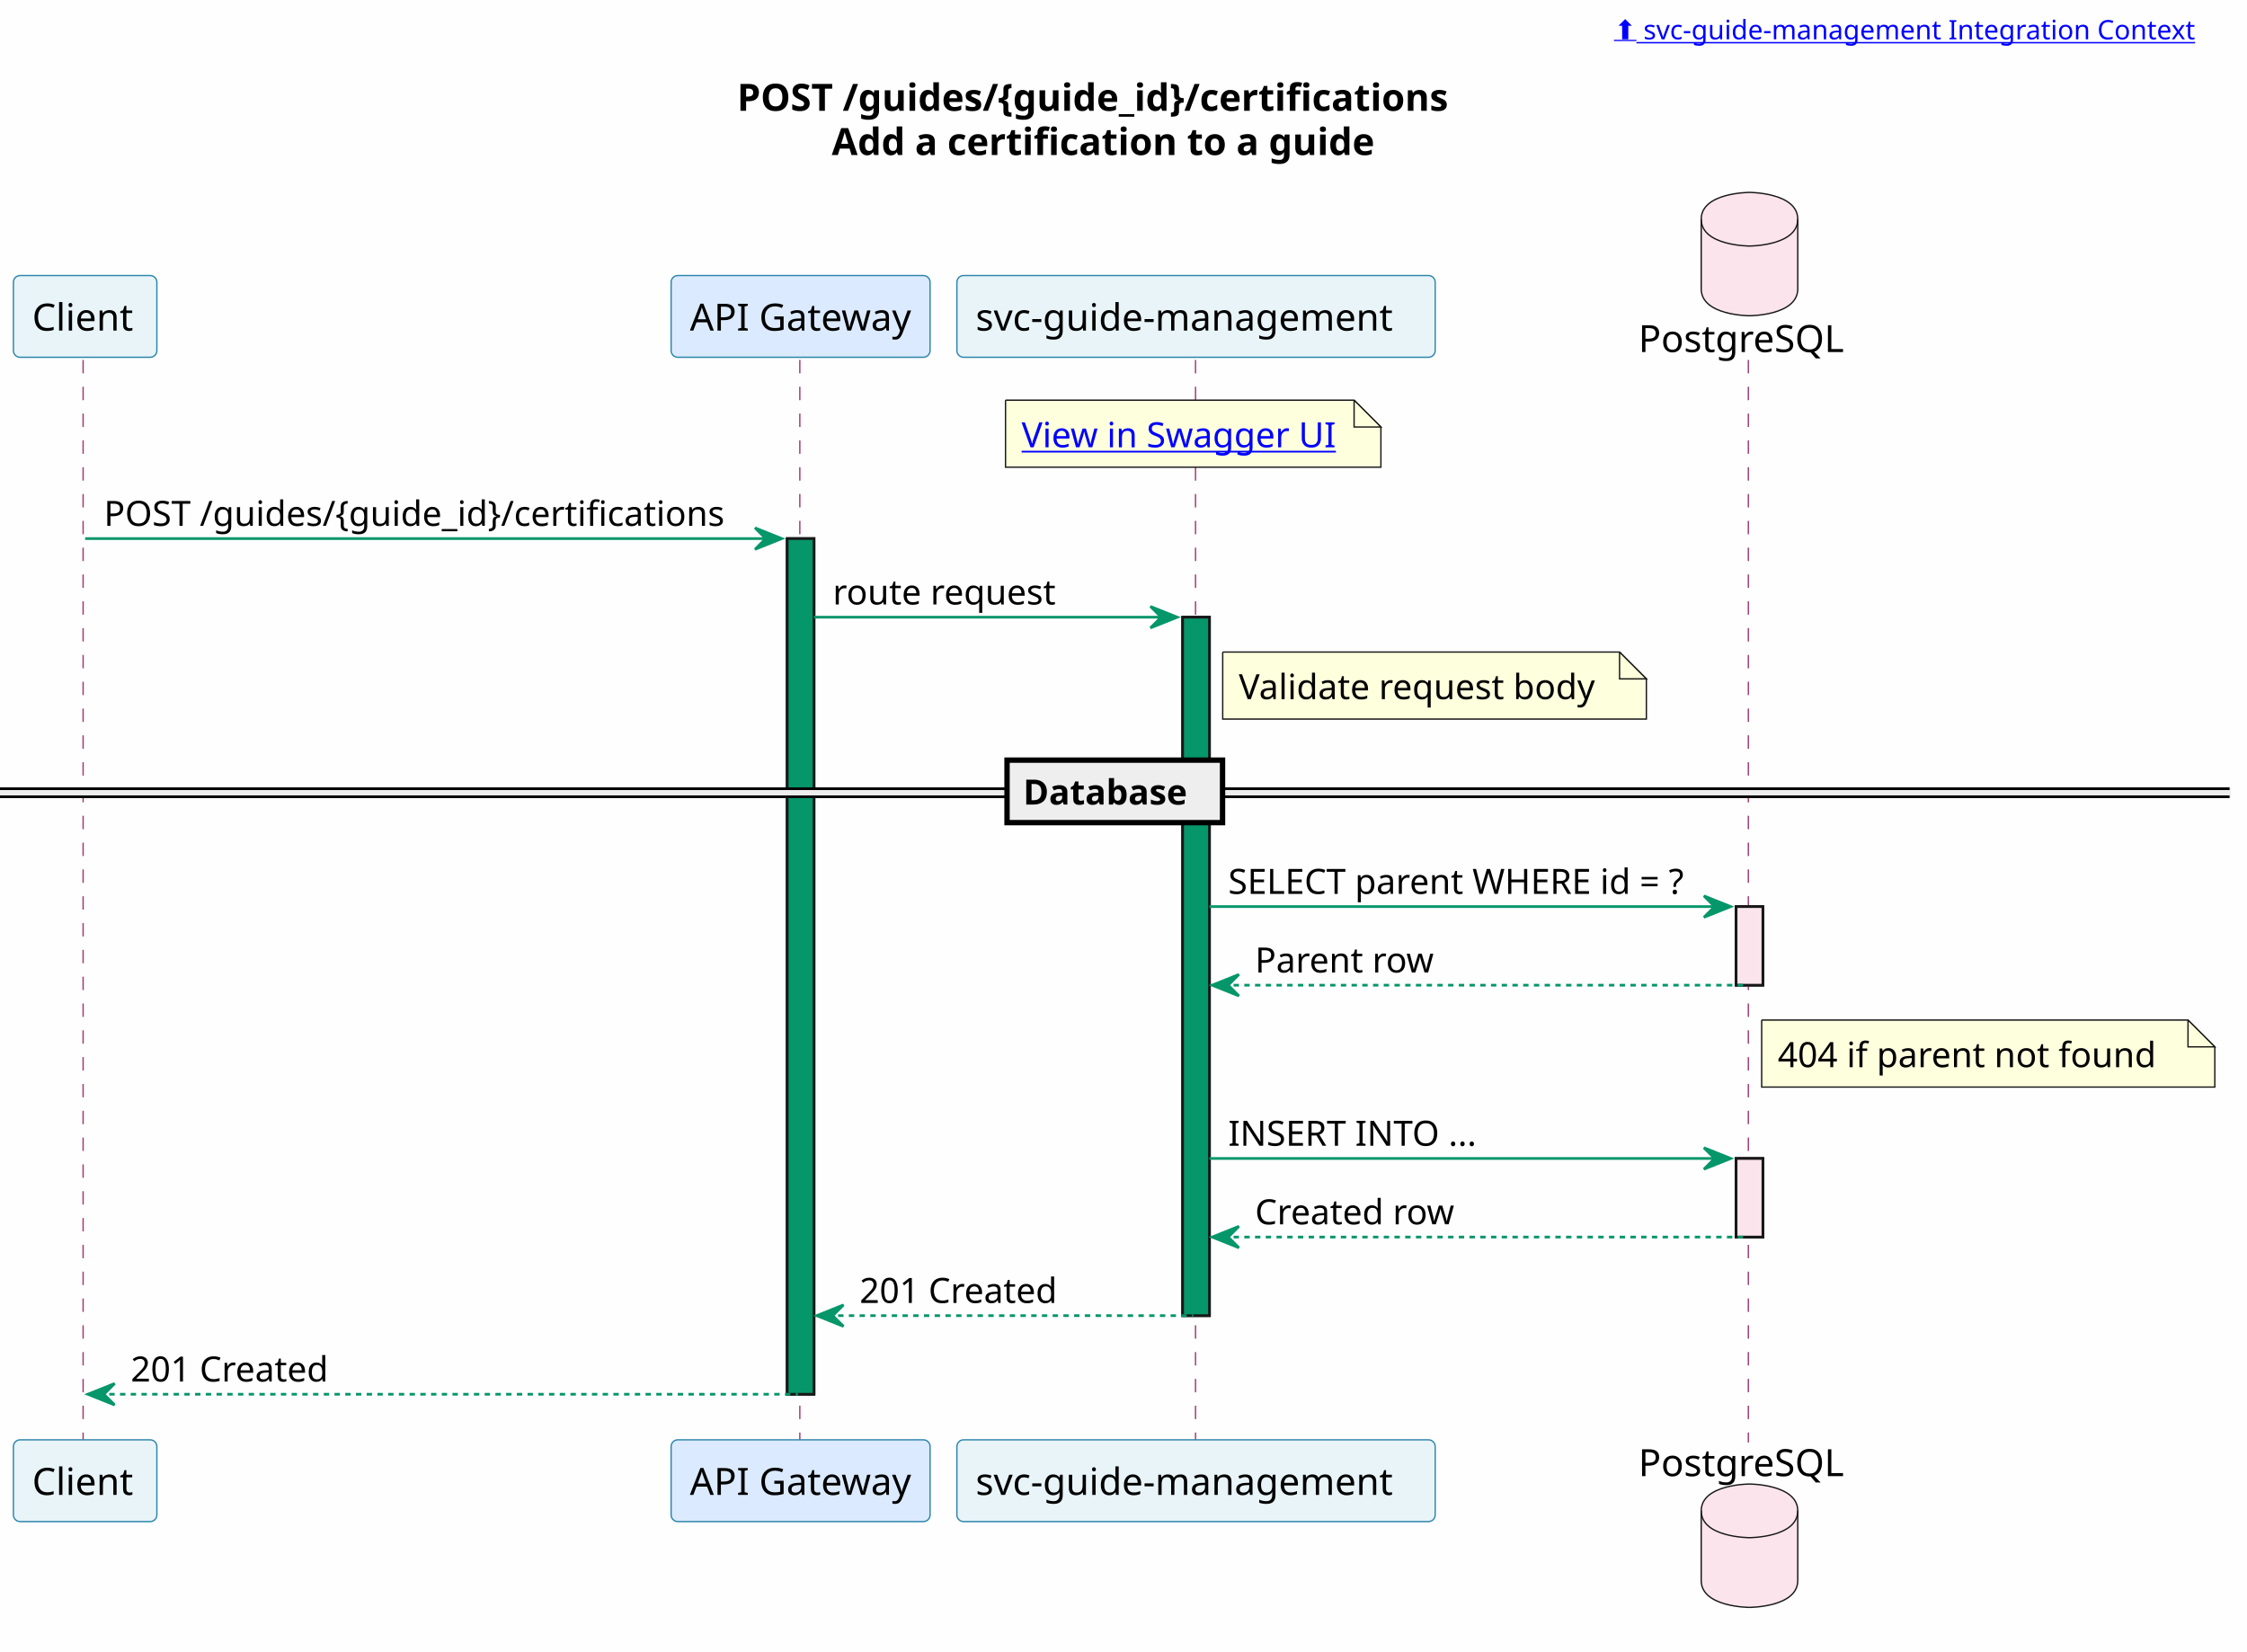
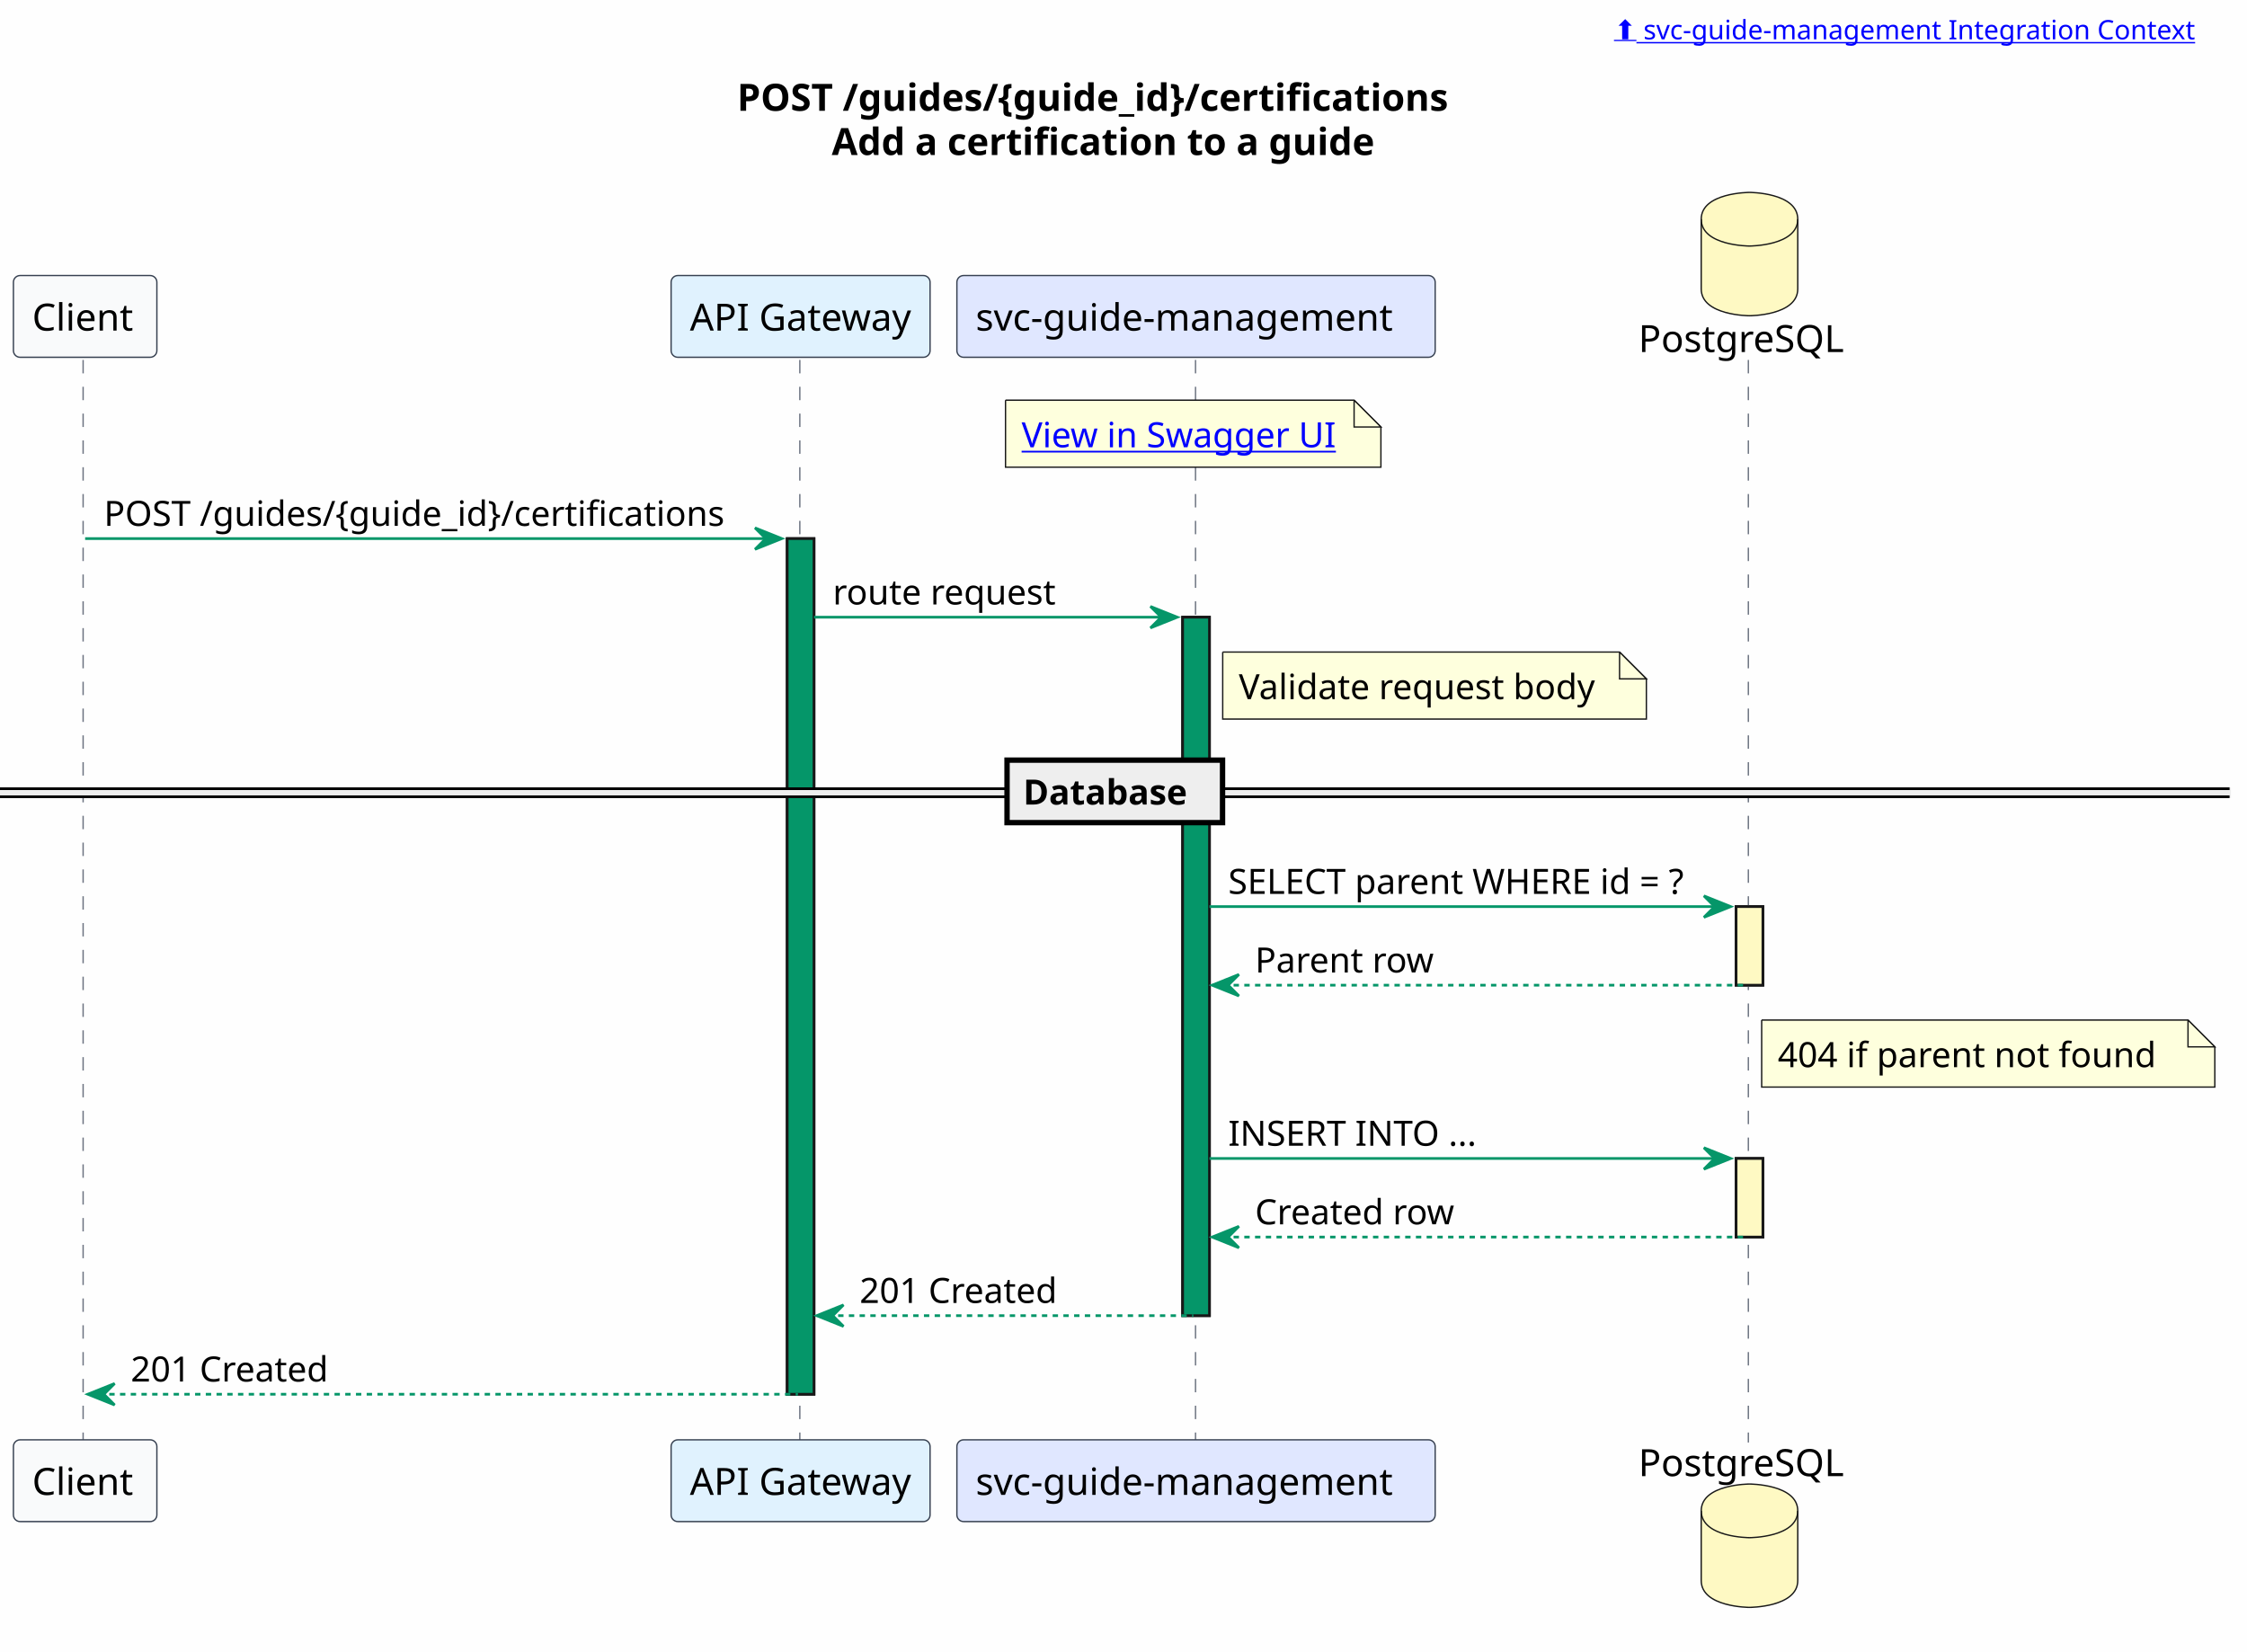
<svg xmlns="http://www.w3.org/2000/svg" xmlns:xlink="http://www.w3.org/1999/xlink" contentStyleType="text/css" data-diagram-type="SEQUENCE" height="616px" preserveAspectRatio="none" style="width:838px;height:616px;background:#FEFEFE;" version="1.1" viewBox="0 0 838 616" width="838px" zoomAndPan="magnify">
  <defs />
  <g>
    <rect fill="#FEFEFE" height="616" style="stroke:none;stroke-width:1;" width="838" x="0" y="0" />
    <text fill="#000000" font-family="'Segoe UI'" font-size="14" font-weight="bold" lengthAdjust="spacing" textLength="280.738" x="274.883" y="41.312">POST /guides/{guide_id}/certifications</text>
    <text fill="#000000" font-family="'Segoe UI'" font-size="14" font-weight="bold" lengthAdjust="spacing" textLength="210.116" x="310.194" y="57.801">Add a certification to a guide</text>
    <g>
      <rect fill="#059669" height="319.106" style="stroke:#181818;stroke-width:1;" width="10" x="293.576" y="200.863" />
    </g>
    <g>
      <rect fill="#059669" height="260.484" style="stroke:#181818;stroke-width:1;" width="10" x="441.053" y="230.174" />
    </g>
    <g>
-       <rect fill="#FCE4EC" height="29.311" style="stroke:#181818;stroke-width:1;" width="10" x="647.457" y="338.106" />
+       <rect fill="#FEF9C3" height="29.311" style="stroke:#181818;stroke-width:1;" width="10" x="647.457" y="338.106" />
    </g>
    <g>
-       <rect fill="#FCE4EC" height="29.311" style="stroke:#181818;stroke-width:1;" width="10" x="647.457" y="432.037" />
+       <rect fill="#FEF9C3" height="29.311" style="stroke:#181818;stroke-width:1;" width="10" x="647.457" y="432.037" />
    </g>
    <g class="participant-lifeline" data-entity-uid="part1" data-qualified-name="Client" id="part1-lifeline">
      <g>
        <rect fill="#000000" fill-opacity="0" height="403.727" width="8" x="27.752" y="134.242" />
-         <line style="stroke:#A23B72;stroke-width:0.5;stroke-dasharray:5,5;" x1="31" x2="31" y1="134.242" y2="537.969" />
+         <line style="stroke:#6B7280;stroke-width:0.5;stroke-dasharray:5,5;" x1="31" x2="31" y1="134.242" y2="537.969" />
      </g>
    </g>
    <g class="participant-lifeline" data-entity-uid="part2" data-qualified-name="GW" id="part2-lifeline">
      <g>
        <rect fill="#000000" fill-opacity="0" height="403.727" width="8" x="294.576" y="134.242" />
-         <line style="stroke:#A23B72;stroke-width:0.5;stroke-dasharray:5,5;" x1="298.287" x2="298.287" y1="134.242" y2="537.969" />
+         <line style="stroke:#6B7280;stroke-width:0.5;stroke-dasharray:5,5;" x1="298.287" x2="298.287" y1="134.242" y2="537.969" />
      </g>
    </g>
    <g class="participant-lifeline" data-entity-uid="part3" data-qualified-name="Svc" id="part3-lifeline">
      <g>
        <rect fill="#000000" fill-opacity="0" height="403.727" width="8" x="442.053" y="134.242" />
-         <line style="stroke:#A23B72;stroke-width:0.5;stroke-dasharray:5,5;" x1="445.865" x2="445.865" y1="134.242" y2="537.969" />
+         <line style="stroke:#6B7280;stroke-width:0.5;stroke-dasharray:5,5;" x1="445.865" x2="445.865" y1="134.242" y2="537.969" />
      </g>
    </g>
    <g class="participant-lifeline" data-entity-uid="part4" data-qualified-name="DB" id="part4-lifeline">
      <g>
        <rect fill="#000000" fill-opacity="0" height="403.727" width="8" x="648.457" y="134.242" />
-         <line style="stroke:#A23B72;stroke-width:0.5;stroke-dasharray:5,5;" x1="652.033" x2="652.033" y1="134.242" y2="537.969" />
+         <line style="stroke:#6B7280;stroke-width:0.5;stroke-dasharray:5,5;" x1="652.033" x2="652.033" y1="134.242" y2="537.969" />
      </g>
    </g>
    <g class="participant participant-head" data-entity-uid="part1" data-qualified-name="Client" id="part1-head">
      <a href="/applications/" target="_top" title="/applications/" xlink:actuate="onRequest" xlink:href="/applications/" xlink:show="new" xlink:title="/applications/" xlink:type="simple">
-         <rect fill="#E8F4F8" height="30.488" rx="2.5" ry="2.5" style="stroke:#2E86AB;stroke-width:0.5;" width="53.505" x="5" y="102.754" />
+         <rect fill="#F9FAFB" height="30.488" rx="2.5" ry="2.5" style="stroke:#374151;stroke-width:0.5;" width="53.505" x="5" y="102.754" />
        <text fill="#000000" font-family="'Segoe UI'" font-size="14" lengthAdjust="spacing" textLength="39.505" x="12" y="123.289">Client</text>
      </a>
    </g>
    <g class="participant participant-tail" data-entity-uid="part1" data-qualified-name="Client" id="part1-tail">
      <a href="/applications/" target="_top" title="/applications/" xlink:actuate="onRequest" xlink:href="/applications/" xlink:show="new" xlink:title="/applications/" xlink:type="simple">
-         <rect fill="#E8F4F8" height="30.488" rx="2.5" ry="2.5" style="stroke:#2E86AB;stroke-width:0.5;" width="53.505" x="5" y="536.969" />
+         <rect fill="#F9FAFB" height="30.488" rx="2.5" ry="2.5" style="stroke:#374151;stroke-width:0.5;" width="53.505" x="5" y="536.969" />
        <text fill="#000000" font-family="'Segoe UI'" font-size="14" lengthAdjust="spacing" textLength="39.505" x="12" y="557.504">Client</text>
      </a>
    </g>
    <g class="participant participant-head" data-entity-uid="part2" data-qualified-name="GW" id="part2-head">
      <a href="/actors/#api-gateway" target="_top" title="/actors/#api-gateway" xlink:actuate="onRequest" xlink:href="/actors/#api-gateway" xlink:show="new" xlink:title="/actors/#api-gateway" xlink:type="simple">
-         <rect fill="#DBEAFE" height="30.488" rx="2.5" ry="2.5" style="stroke:#2E86AB;stroke-width:0.5;" width="96.578" x="250.287" y="102.754" />
+         <rect fill="#E0F2FE" height="30.488" rx="2.5" ry="2.5" style="stroke:#374151;stroke-width:0.5;" width="96.578" x="250.287" y="102.754" />
        <text fill="#000000" font-family="'Segoe UI'" font-size="14" lengthAdjust="spacing" textLength="82.578" x="257.287" y="123.289">API Gateway</text>
      </a>
    </g>
    <g class="participant participant-tail" data-entity-uid="part2" data-qualified-name="GW" id="part2-tail">
      <a href="/actors/#api-gateway" target="_top" title="/actors/#api-gateway" xlink:actuate="onRequest" xlink:href="/actors/#api-gateway" xlink:show="new" xlink:title="/actors/#api-gateway" xlink:type="simple">
-         <rect fill="#DBEAFE" height="30.488" rx="2.5" ry="2.5" style="stroke:#2E86AB;stroke-width:0.5;" width="96.578" x="250.287" y="536.969" />
+         <rect fill="#E0F2FE" height="30.488" rx="2.5" ry="2.5" style="stroke:#374151;stroke-width:0.5;" width="96.578" x="250.287" y="536.969" />
        <text fill="#000000" font-family="'Segoe UI'" font-size="14" lengthAdjust="spacing" textLength="82.578" x="257.287" y="557.504">API Gateway</text>
      </a>
    </g>
    <g class="participant participant-head" data-entity-uid="part3" data-qualified-name="Svc" id="part3-head">
      <a href="/microservices/svc-guide-management/" target="_top" title="/microservices/svc-guide-management/" xlink:actuate="onRequest" xlink:href="/microservices/svc-guide-management/" xlink:show="new" xlink:title="/microservices/svc-guide-management/" xlink:type="simple">
-         <rect fill="#E8F4F8" height="30.488" rx="2.5" ry="2.5" style="stroke:#2E86AB;stroke-width:0.5;" width="178.377" x="356.865" y="102.754" />
+         <rect fill="#E0E7FF" height="30.488" rx="2.5" ry="2.5" style="stroke:#374151;stroke-width:0.5;" width="178.377" x="356.865" y="102.754" />
        <text fill="#000000" font-family="'Segoe UI'" font-size="14" lengthAdjust="spacing" textLength="164.377" x="363.865" y="123.289">svc-guide-management</text>
      </a>
    </g>
    <g class="participant participant-tail" data-entity-uid="part3" data-qualified-name="Svc" id="part3-tail">
      <a href="/microservices/svc-guide-management/" target="_top" title="/microservices/svc-guide-management/" xlink:actuate="onRequest" xlink:href="/microservices/svc-guide-management/" xlink:show="new" xlink:title="/microservices/svc-guide-management/" xlink:type="simple">
-         <rect fill="#E8F4F8" height="30.488" rx="2.5" ry="2.5" style="stroke:#2E86AB;stroke-width:0.5;" width="178.377" x="356.865" y="536.969" />
+         <rect fill="#E0E7FF" height="30.488" rx="2.5" ry="2.5" style="stroke:#374151;stroke-width:0.5;" width="178.377" x="356.865" y="536.969" />
        <text fill="#000000" font-family="'Segoe UI'" font-size="14" lengthAdjust="spacing" textLength="164.377" x="363.865" y="557.504">svc-guide-management</text>
      </a>
    </g>
    <g class="participant participant-head" data-entity-uid="part4" data-qualified-name="DB" id="part4-head">
      <a href="/microservices/svc-guide-management/#data-store" target="_top" title="/microservices/svc-guide-management/#data-store" xlink:actuate="onRequest" xlink:href="/microservices/svc-guide-management/#data-store" xlink:show="new" xlink:title="/microservices/svc-guide-management/#data-store" xlink:type="simple">
        <text fill="#000000" font-family="'Segoe UI'" font-size="14" lengthAdjust="spacing" textLength="76.85" x="611.033" y="131.289">PostgreSQL</text>
-         <path d="M634.457,81.754 C634.457,71.754 652.457,71.754 652.457,71.754 C652.457,71.754 670.457,71.754 670.457,81.754 L670.457,107.754 C670.457,117.754 652.457,117.754 652.457,117.754 C652.457,117.754 634.457,117.754 634.457,107.754 L634.457,81.754" fill="#FCE4EC" style="stroke:#181818;stroke-width:0.5;" />
+         <path d="M634.457,81.754 C634.457,71.754 652.457,71.754 652.457,71.754 C652.457,71.754 670.457,71.754 670.457,81.754 L670.457,107.754 C670.457,117.754 652.457,117.754 652.457,117.754 C652.457,117.754 634.457,117.754 634.457,107.754 L634.457,81.754" fill="#FEF9C3" style="stroke:#181818;stroke-width:0.5;" />
        <path d="M634.457,81.754 C634.457,91.754 652.457,91.754 652.457,91.754 C652.457,91.754 670.457,91.754 670.457,81.754" fill="none" style="stroke:#181818;stroke-width:0.5;" />
      </a>
    </g>
    <g class="participant participant-tail" data-entity-uid="part4" data-qualified-name="DB" id="part4-tail">
      <a href="/microservices/svc-guide-management/#data-store" target="_top" title="/microservices/svc-guide-management/#data-store" xlink:actuate="onRequest" xlink:href="/microservices/svc-guide-management/#data-store" xlink:show="new" xlink:title="/microservices/svc-guide-management/#data-store" xlink:type="simple">
        <text fill="#000000" font-family="'Segoe UI'" font-size="14" lengthAdjust="spacing" textLength="76.85" x="611.033" y="550.504">PostgreSQL</text>
-         <path d="M634.457,563.457 C634.457,553.457 652.457,553.457 652.457,553.457 C652.457,553.457 670.457,553.457 670.457,563.457 L670.457,589.457 C670.457,599.457 652.457,599.457 652.457,599.457 C652.457,599.457 634.457,599.457 634.457,589.457 L634.457,563.457" fill="#FCE4EC" style="stroke:#181818;stroke-width:0.5;" />
+         <path d="M634.457,563.457 C634.457,553.457 652.457,553.457 652.457,553.457 C652.457,553.457 670.457,553.457 670.457,563.457 L670.457,589.457 C670.457,599.457 652.457,599.457 652.457,599.457 C652.457,599.457 634.457,599.457 634.457,589.457 L634.457,563.457" fill="#FEF9C3" style="stroke:#181818;stroke-width:0.5;" />
        <path d="M634.457,563.457 C634.457,573.457 652.457,573.457 652.457,573.457 C652.457,573.457 670.457,573.457 670.457,563.457" fill="none" style="stroke:#181818;stroke-width:0.5;" />
      </a>
    </g>
    <g>
      <rect fill="#059669" height="319.106" style="stroke:#181818;stroke-width:1;" width="10" x="293.576" y="200.863" />
    </g>
    <g>
      <rect fill="#059669" height="260.484" style="stroke:#181818;stroke-width:1;" width="10" x="441.053" y="230.174" />
    </g>
    <g>
-       <rect fill="#FCE4EC" height="29.311" style="stroke:#181818;stroke-width:1;" width="10" x="647.457" y="338.106" />
+       <rect fill="#FEF9C3" height="29.311" style="stroke:#181818;stroke-width:1;" width="10" x="647.457" y="338.106" />
    </g>
    <g>
-       <rect fill="#FCE4EC" height="29.311" style="stroke:#181818;stroke-width:1;" width="10" x="647.457" y="432.037" />
+       <rect fill="#FEF9C3" height="29.311" style="stroke:#181818;stroke-width:1;" width="10" x="647.457" y="432.037" />
    </g>
    <path d="M375,149.242 L375,174.242 L515,174.242 L515,159.242 L505,149.242 L375,149.242" fill="#FEFFDD" style="stroke:#181818;stroke-width:0.5;" />
    <path d="M505,149.242 L505,159.242 L515,159.242 L505,149.242" fill="#FEFFDD" style="stroke:#181818;stroke-width:0.5;" />
    <a href="/services/api/svc-guide-management.html#/Certifications/addGuideCertification" target="_top" title="/services/api/svc-guide-management.html#/Certifications/addGuideCertification" xlink:actuate="onRequest" xlink:href="/services/api/svc-guide-management.html#/Certifications/addGuideCertification" xlink:show="new" xlink:title="/services/api/svc-guide-management.html#/Certifications/addGuideCertification" xlink:type="simple">
      <text fill="#0000FF" font-family="'Segoe UI'" font-size="13" lengthAdjust="spacing" text-decoration="underline" textLength="119.406" x="381" y="166.81">View in Swagger UI</text>
    </a>
    <g class="message" data-entity-1="part1" data-entity-2="part2" id="msg1">
      <polygon fill="#059669" points="281.576,196.863,291.576,200.863,281.576,204.863,285.576,200.863" style="stroke:#059669;stroke-width:1;" />
      <line style="stroke:#059669;stroke-width:1;" x1="31.752" x2="287.576" y1="200.863" y2="200.863" />
      <text fill="#000000" font-family="'Segoe UI'" font-size="13" lengthAdjust="spacing" textLength="242.823" x="38.752" y="196.121">POST /guides/{guide_id}/certifications</text>
    </g>
    <g class="message" data-entity-1="part2" data-entity-2="part3" id="msg2">
      <polygon fill="#059669" points="429.053,226.174,439.053,230.174,429.053,234.174,433.053,230.174" style="stroke:#059669;stroke-width:1;" />
      <line style="stroke:#059669;stroke-width:1;" x1="303.576" x2="435.053" y1="230.174" y2="230.174" />
      <text fill="#000000" font-family="'Segoe UI'" font-size="13" lengthAdjust="spacing" textLength="85.135" x="310.576" y="225.432">route request</text>
    </g>
    <path d="M456,243.174 L456,268.174 L614,268.174 L614,253.174 L604,243.174 L456,243.174" fill="#FEFFDD" style="stroke:#181818;stroke-width:0.5;" />
    <path d="M604,243.174 L604,253.174 L614,253.174 L604,243.174" fill="#FEFFDD" style="stroke:#181818;stroke-width:0.5;" />
    <text fill="#000000" font-family="'Segoe UI'" font-size="13" lengthAdjust="spacing" textLength="137.573" x="462" y="260.742">Validate request body</text>
    <rect fill="#EEEEEE" height="3" style="stroke:#EEEEEE;stroke-width:1;" width="831.503" x="0" y="294.14" />
    <line style="stroke:#000000;stroke-width:1;" x1="0" x2="831.503" y1="294.14" y2="294.14" />
    <line style="stroke:#000000;stroke-width:1;" x1="0" x2="831.503" y1="297.14" y2="297.14" />
    <rect fill="#EEEEEE" height="23.311" style="stroke:#000000;stroke-width:2;" width="80.371" x="375.566" y="283.484" />
    <text fill="#000000" font-family="'Segoe UI'" font-size="13" font-weight="bold" lengthAdjust="spacing" textLength="62.086" x="381.566" y="300.053">Database</text>
    <g class="message" data-entity-1="part3" data-entity-2="part4" id="msg3">
      <polygon fill="#059669" points="635.457,334.106,645.457,338.106,635.457,342.106,639.457,338.106" style="stroke:#059669;stroke-width:1;" />
      <line style="stroke:#059669;stroke-width:1;" x1="451.053" x2="641.457" y1="338.106" y2="338.106" />
      <text fill="#000000" font-family="'Segoe UI'" font-size="13" lengthAdjust="spacing" textLength="177.404" x="458.053" y="333.363">SELECT parent WHERE id = ?</text>
    </g>
    <g class="message" data-entity-1="part4" data-entity-2="part3" id="msg4">
      <polygon fill="#059669" points="462.053,363.416,452.053,367.416,462.053,371.416,458.053,367.416" style="stroke:#059669;stroke-width:1;" />
      <line style="stroke:#059669;stroke-width:1;stroke-dasharray:2,2;" x1="456.053" x2="651.457" y1="367.416" y2="367.416" />
      <text fill="#000000" font-family="'Segoe UI'" font-size="13" lengthAdjust="spacing" textLength="67.291" x="468.053" y="362.674">Parent row</text>
    </g>
    <path d="M657,380.416 L657,405.416 L826,405.416 L826,390.416 L816,380.416 L657,380.416" fill="#FEFFDD" style="stroke:#181818;stroke-width:0.5;" />
    <path d="M816,380.416 L816,390.416 L826,390.416 L816,380.416" fill="#FEFFDD" style="stroke:#181818;stroke-width:0.5;" />
    <text fill="#000000" font-family="'Segoe UI'" font-size="13" lengthAdjust="spacing" textLength="148.503" x="663" y="397.984">404 if parent not found</text>
    <g class="message" data-entity-1="part3" data-entity-2="part4" id="msg5">
      <polygon fill="#059669" points="635.457,428.037,645.457,432.037,635.457,436.037,639.457,432.037" style="stroke:#059669;stroke-width:1;" />
      <line style="stroke:#059669;stroke-width:1;" x1="451.053" x2="641.457" y1="432.037" y2="432.037" />
      <text fill="#000000" font-family="'Segoe UI'" font-size="13" lengthAdjust="spacing" textLength="96.072" x="458.053" y="427.295">INSERT INTO ...</text>
    </g>
    <g class="message" data-entity-1="part4" data-entity-2="part3" id="msg6">
      <polygon fill="#059669" points="462.053,457.348,452.053,461.348,462.053,465.348,458.053,461.348" style="stroke:#059669;stroke-width:1;" />
      <line style="stroke:#059669;stroke-width:1;stroke-dasharray:2,2;" x1="456.053" x2="651.457" y1="461.348" y2="461.348" />
      <text fill="#000000" font-family="'Segoe UI'" font-size="13" lengthAdjust="spacing" textLength="76.457" x="468.053" y="456.606">Created row</text>
    </g>
    <g class="message" data-entity-1="part3" data-entity-2="part2" id="msg7">
      <polygon fill="#059669" points="314.576,486.658,304.576,490.658,314.576,494.658,310.576,490.658" style="stroke:#059669;stroke-width:1;" />
      <line style="stroke:#059669;stroke-width:1;stroke-dasharray:2,2;" x1="308.576" x2="445.053" y1="490.658" y2="490.658" />
      <text fill="#000000" font-family="'Segoe UI'" font-size="13" lengthAdjust="spacing" textLength="77.797" x="320.576" y="485.916">201 Created</text>
    </g>
    <g class="message" data-entity-1="part2" data-entity-2="part1" id="msg8">
      <polygon fill="#059669" points="42.752,515.969,32.752,519.969,42.752,523.969,38.752,519.969" style="stroke:#059669;stroke-width:1;" />
      <line style="stroke:#059669;stroke-width:1;stroke-dasharray:2,2;" x1="36.752" x2="297.576" y1="519.969" y2="519.969" />
      <text fill="#000000" font-family="'Segoe UI'" font-size="13" lengthAdjust="spacing" textLength="77.797" x="48.752" y="515.227">201 Created</text>
    </g>
    <a href="/microservices/svc-guide-management/#integration-context" target="_top" title="/microservices/svc-guide-management/#integration-context" xlink:actuate="onRequest" xlink:href="/microservices/svc-guide-management/#integration-context" xlink:show="new" xlink:title="/microservices/svc-guide-management/#integration-context" xlink:type="simple">
      <text fill="#0000FF" font-family="'Segoe UI'" font-size="10" lengthAdjust="spacing" text-decoration="underline" textLength="228.584" x="601.919" y="14.668">⬆ svc-guide-management Integration Context</text>
    </a>
  </g>
</svg>
